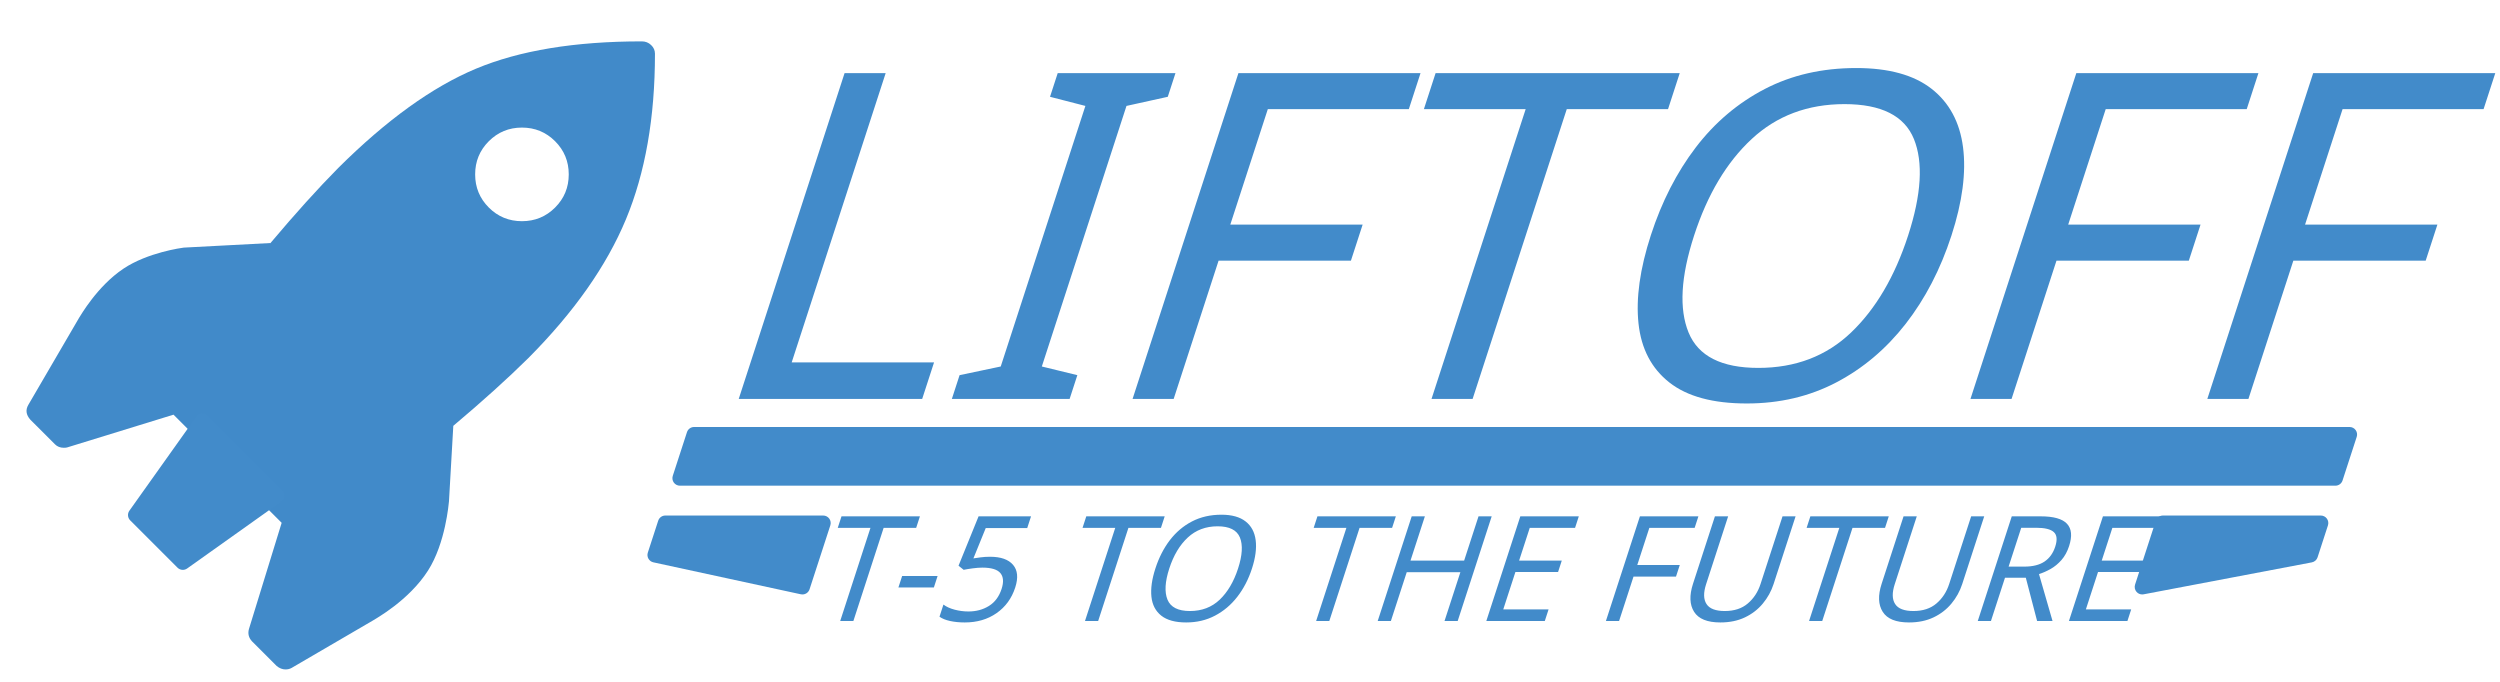
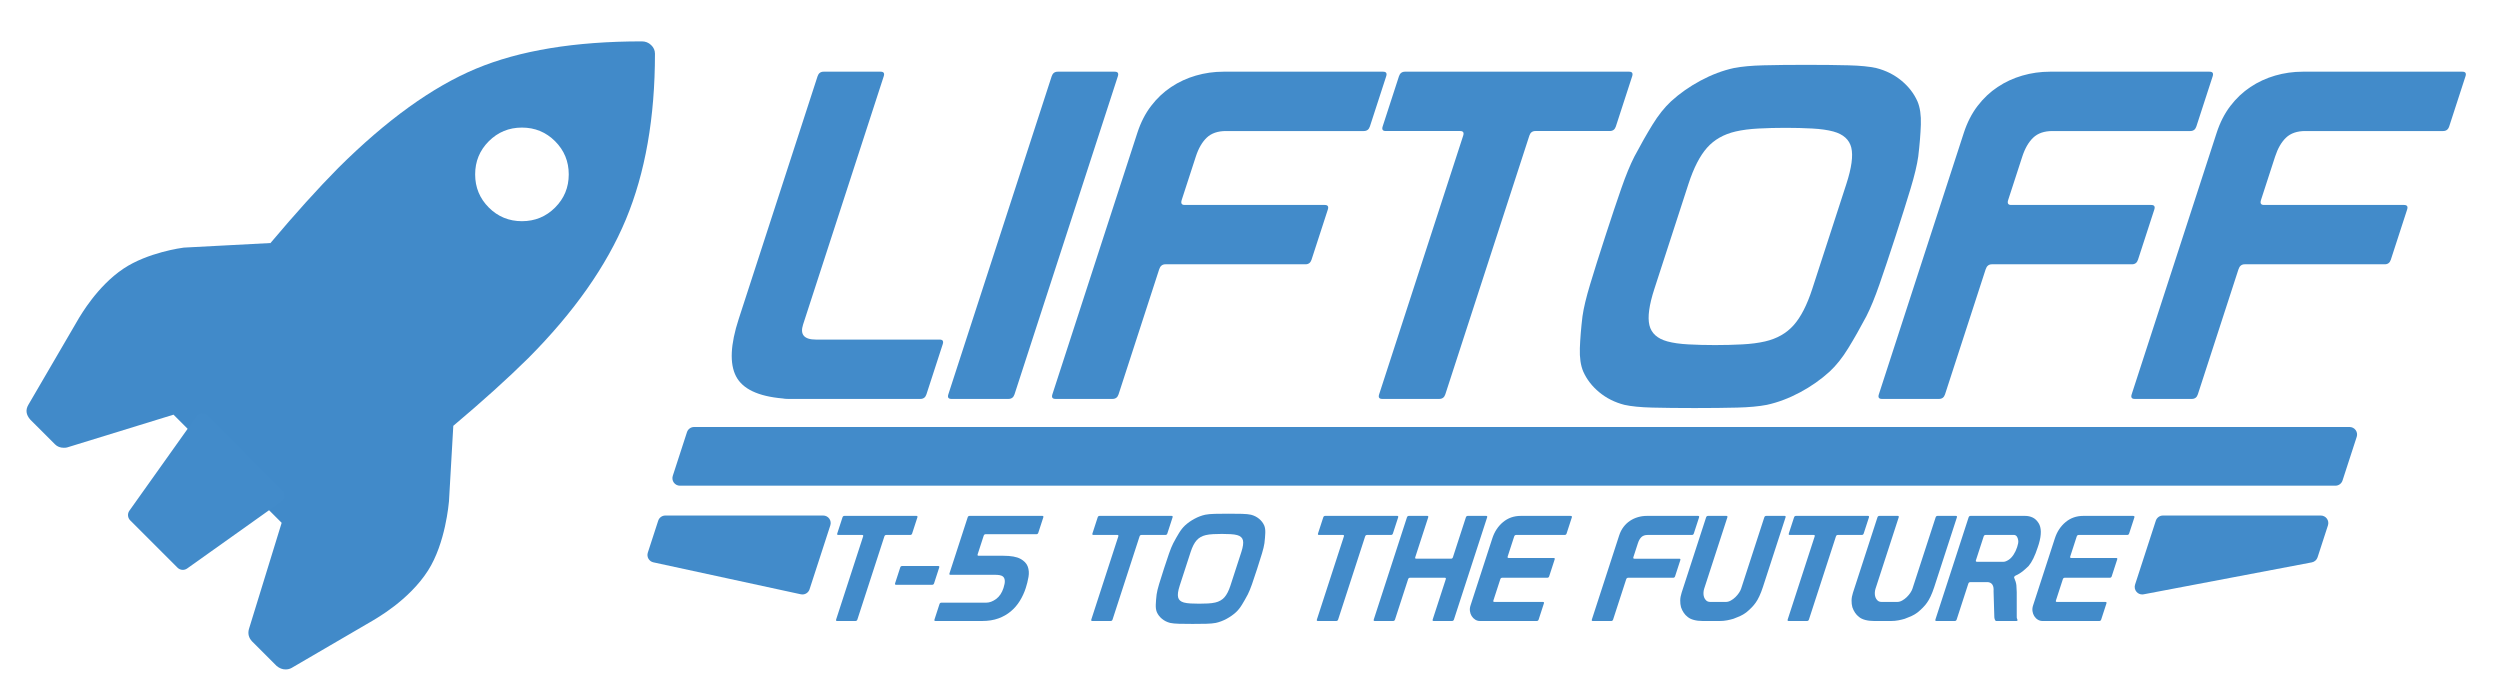
<svg xmlns="http://www.w3.org/2000/svg" version="1.1" id="Layer_1" x="0px" y="0px" width="660px" height="180px" viewBox="0 0 660 180" enable-background="new 0 0 660 180" xml:space="preserve">
  <g>
    <g>
-       <text transform="matrix(0.9511 0 -0.309 0.9511 183.3442 105.3135)" fill="#428BCA" font-family="'Prototype'" font-size="126.676">LIFTOFF</text>
+       <g enable-background="new    ">
+         <path fill="#428BCA" d="M248.886,90.855l-4.306,13.254c-0.261,0.804-0.795,1.205-1.597,1.205h-33.133c-0.644,0-1.246,0-1.807,0     c-0.563,0-1.031-0.04-1.407-0.121c-6.485-0.561-10.591-2.51-12.318-5.843c-1.729-3.333-1.496-8.374,0.696-15.121l20.824-64.097     c0.26-0.801,0.792-1.205,1.596-1.205h15.06c0.803,0,1.074,0.403,0.814,1.205l-21.294,65.542     c-0.861,2.651,0.274,3.976,3.407,3.976h32.65C248.874,89.651,249.146,90.054,248.886,90.855z" />
+         <path fill="#428BCA" d="M279.24,18.929h15.061c0.802,0,1.073,0.403,0.813,1.205l-27.283,83.976     c-0.261,0.804-0.794,1.205-1.596,1.205h-15.061c-0.804,0-1.074-0.401-0.813-1.205l27.283-83.976     C277.904,19.332,278.437,18.929,279.24,18.929z" />
+         <path fill="#428BCA" d="M300.259,35.074c0.887-2.729,2.098-5.1,3.635-7.109c1.535-2.007,3.303-3.674,5.3-5     c1.996-1.325,4.17-2.33,6.521-3.012c2.349-0.682,4.771-1.024,7.261-1.024h42.168c0.803,0,1.073,0.403,0.813,1.205l-4.306,13.253     c-0.262,0.804-0.794,1.206-1.596,1.206h-36.386c-2.169,0-3.864,0.583-5.087,1.747c-1.221,1.165-2.184,2.831-2.889,5     l-3.719,11.446c-0.287,0.884-0.029,1.325,0.774,1.325h36.987c0.803,0,1.074,0.402,0.814,1.205l-4.307,13.253     c-0.261,0.804-0.793,1.205-1.596,1.205h-36.987c-0.804,0-1.349,0.443-1.636,1.325L295.3,104.109     c-0.261,0.804-0.794,1.205-1.597,1.205h-15.06c-0.804,0-1.074-0.401-0.813-1.205L300.259,35.074z" />
+         <path fill="#428BCA" d="M381.563,104.109c-0.261,0.804-0.794,1.205-1.597,1.205h-15.061c-0.803,0-1.074-0.401-0.813-1.205     l22.194-68.313c0.261-0.803-0.011-1.205-0.813-1.205h-19.639c-0.804,0-1.075-0.401-0.813-1.206l4.306-13.253     c0.26-0.801,0.793-1.205,1.596-1.205h59.156c0.803,0,1.074,0.403,0.814,1.205l-4.306,13.253     c-0.262,0.804-0.795,1.206-1.597,1.206h-19.639c-0.804,0-1.335,0.402-1.596,1.205L381.563,104.109z" />
+         <path fill="#428BCA" d="M423.898,62.061c1.539-4.738,2.91-8.834,4.113-12.289c1.201-3.453,2.356-6.266,3.463-8.434     c1.66-3.133,3.256-5.943,4.788-8.434c1.532-2.489,3.161-4.537,4.888-6.145c2.285-2.088,4.888-3.916,7.806-5.481     c2.918-1.567,5.847-2.67,8.787-3.314c2.059-0.401,4.667-0.642,7.825-0.723c3.158-0.079,6.907-0.121,11.244-0.121     c4.338,0,8.059,0.042,11.166,0.121c3.106,0.081,5.558,0.321,7.354,0.723c2.521,0.644,4.734,1.747,6.635,3.314     c1.901,1.566,3.314,3.394,4.243,5.481c0.683,1.608,0.981,3.656,0.896,6.145c-0.087,2.49-0.317,5.301-0.692,8.434     c-0.303,2.168-0.976,4.981-2.018,8.434c-1.043,3.454-2.332,7.55-3.871,12.289l-0.234,0.723c-1.541,4.741-2.914,8.837-4.114,12.29     c-1.202,3.454-2.356,6.265-3.462,8.433c-1.662,3.133-3.257,5.945-4.789,8.435c-1.531,2.49-3.16,4.538-4.888,6.145     c-2.286,2.09-4.886,3.916-7.805,5.481c-2.918,1.565-5.849,2.669-8.788,3.313c-2.058,0.401-4.665,0.644-7.824,0.724     c-3.158,0.079-6.906,0.12-11.244,0.12c-4.337,0-8.059-0.041-11.166-0.12c-3.105-0.08-5.558-0.322-7.355-0.724     c-2.521-0.644-4.733-1.747-6.634-3.313c-1.901-1.565-3.316-3.392-4.244-5.481c-0.683-1.606-0.98-3.654-0.896-6.145     c0.087-2.49,0.316-5.302,0.693-8.435c0.302-2.168,0.974-4.979,2.017-8.433c1.04-3.452,2.331-7.549,3.872-12.29L423.898,62.061z      M464.243,33.929c-2.288,0.121-4.301,0.382-6.037,0.783c-3.127,0.724-5.638,2.15-7.534,4.278     c-1.896,2.129-3.536,5.322-4.919,9.578l-9.003,27.711c-1.383,4.258-1.819,7.452-1.305,9.579c0.514,2.128,2.098,3.554,4.755,4.277     c1.476,0.404,3.318,0.664,5.528,0.783c2.209,0.121,4.56,0.182,7.05,0.182c2.489,0,4.879-0.061,7.167-0.182     c2.287-0.119,4.3-0.379,6.038-0.783c3.126-0.723,5.638-2.148,7.534-4.277c1.896-2.127,3.536-5.32,4.919-9.579l9.003-27.711     c1.383-4.255,1.818-7.449,1.305-9.578c-0.514-2.127-2.099-3.554-4.755-4.278c-1.478-0.4-3.32-0.662-5.529-0.783     c-2.21-0.12-4.561-0.18-7.05-0.18C468.92,33.749,466.53,33.809,464.243,33.929z" />
+         <path fill="#428BCA" d="M518.448,35.074c0.888-2.729,2.098-5.1,3.635-7.109c1.535-2.007,3.303-3.674,5.3-5     c1.996-1.325,4.17-2.33,6.521-3.012c2.349-0.682,4.771-1.024,7.261-1.024h42.168c0.803,0,1.073,0.403,0.813,1.205l-4.306,13.253     c-0.262,0.804-0.794,1.206-1.596,1.206h-36.386c-2.169,0-3.864,0.583-5.087,1.747c-1.221,1.165-2.184,2.831-2.889,5     l-3.719,11.446c-0.287,0.884-0.029,1.325,0.774,1.325h36.987c0.803,0,1.074,0.402,0.814,1.205l-4.307,13.253     c-0.261,0.804-0.793,1.205-1.596,1.205h-36.987c-0.804,0-1.349,0.443-1.636,1.325l-10.726,33.012     c-0.261,0.804-0.794,1.205-1.597,1.205h-15.059c-0.805,0-1.075-0.401-0.814-1.205L518.448,35.074z" />
+         <path fill="#428BCA" d="M585.193,35.074c0.887-2.729,2.098-5.1,3.635-7.109c1.535-2.007,3.303-3.674,5.299-5     c1.998-1.325,4.17-2.33,6.521-3.012c2.348-0.682,4.77-1.024,7.26-1.024h42.17c0.801,0,1.072,0.403,0.813,1.205l-4.306,13.253     c-0.262,0.804-0.794,1.206-1.596,1.206h-36.386c-2.169,0-3.864,0.583-5.086,1.747c-1.222,1.165-2.185,2.831-2.89,5l-3.719,11.446     c-0.287,0.884-0.029,1.325,0.774,1.325h36.987c0.803,0,1.075,0.402,0.813,1.205l-4.305,13.253     c-0.262,0.804-0.794,1.205-1.597,1.205h-36.987c-0.804,0-1.35,0.443-1.636,1.325l-10.726,33.012     c-0.261,0.804-0.793,1.205-1.596,1.205h-15.061c-0.803,0-1.074-0.401-0.813-1.205L585.193,35.074z" />
+       </g>
      <g>
        <polygon fill="#428BCA" points="616.541,126.24 179.498,126.24 183.246,114.706 620.289,114.706    " />
-         <path fill="#428BCA" d="M616.541,128.224H179.498c-0.635,0-1.232-0.304-1.605-0.817c-0.373-0.515-0.478-1.175-0.282-1.779     l3.748-11.534c0.266-0.817,1.028-1.37,1.888-1.37h437.043c0.636,0,1.231,0.303,1.605,0.816c0.373,0.515,0.478,1.176,0.281,1.78     l-3.748,11.533C618.163,127.671,617.401,128.224,616.541,128.224z M182.229,124.256H615.1l2.458-7.565h-432.87L182.229,124.256z" />
+         <path fill="#428BCA" d="M616.541,128.225H179.498c-0.635,0-1.232-0.305-1.605-0.817c-0.373-0.515-0.478-1.175-0.282-1.779     l3.748-11.534c0.266-0.816,1.028-1.369,1.888-1.369H620.29c0.636,0,1.231,0.303,1.604,0.815c0.373,0.515,0.479,1.176,0.281,1.78     l-3.748,11.533C618.163,127.671,617.401,128.225,616.541,128.225z M182.229,124.256H615.1l2.458-7.564h-432.87L182.229,124.256z" />
      </g>
      <g>
-         <text transform="matrix(0.9511 0 -0.309 0.9511 212.7939 163.9404)" fill="#428BCA" font-family="'Prototype'" font-size="40.685">T-5 TO THE FUTURE</text>
+         <g enable-background="new    ">
+           <path fill="#428BCA" d="M226.348,163.554c-0.084,0.259-0.256,0.388-0.514,0.388h-4.837c-0.258,0-0.345-0.129-0.261-0.388      l7.128-21.94c0.084-0.257-0.003-0.387-0.261-0.387h-6.308c-0.258,0-0.345-0.129-0.261-0.387l1.383-4.256      c0.083-0.258,0.255-0.389,0.513-0.389h19c0.257,0,0.344,0.131,0.261,0.389l-1.383,4.256c-0.084,0.258-0.256,0.387-0.513,0.387      h-6.308c-0.258,0-0.429,0.13-0.513,0.387L226.348,163.554z" />
+           <path fill="#428BCA" d="M237.673,149.778c0.075-0.231,0.241-0.349,0.5-0.349h9.519c0.258,0,0.346,0.131,0.262,0.388l-1.357,4.18      c-0.084,0.258-0.256,0.386-0.514,0.386h-9.519c-0.259,0-0.345-0.128-0.261-0.386L237.673,149.778z" />
+           <path fill="#428BCA" d="M246.963,163.941c-0.259,0-0.345-0.129-0.261-0.388l1.32-4.062c0.084-0.259,0.253-0.389,0.512-0.389      h11.841c0.852,0,1.718-0.322,2.598-0.967s1.53-1.611,1.949-2.902c0.26-0.799,0.374-1.432,0.346-1.896      c-0.03-0.464-0.162-0.813-0.396-1.045c-0.233-0.231-0.541-0.379-0.92-0.444c-0.379-0.063-0.775-0.097-1.188-0.097h-11.841      c-0.259,0-0.345-0.129-0.261-0.387l4.803-14.781c0.083-0.258,0.254-0.389,0.513-0.389h19.193c0.257,0,0.344,0.131,0.261,0.389      l-1.32,4.063c-0.084,0.258-0.256,0.387-0.513,0.387H260.21c-0.259,0-0.43,0.13-0.513,0.387l-1.597,4.914      c-0.084,0.259,0.003,0.388,0.262,0.388h6.539c1.986,0,3.475,0.265,4.463,0.794c0.989,0.529,1.641,1.205,1.952,2.031      s0.383,1.74,0.21,2.746c-0.172,1.008-0.413,1.988-0.723,2.941c-0.395,1.213-0.918,2.349-1.571,3.405      c-0.653,1.058-1.449,1.98-2.389,2.767c-0.939,0.788-2.03,1.406-3.273,1.857s-2.664,0.678-4.264,0.678H246.963z" />
+           <path fill="#428BCA" d="M293.717,163.554c-0.084,0.259-0.256,0.388-0.514,0.388h-4.837c-0.258,0-0.345-0.129-0.261-0.388      l7.128-21.94c0.084-0.257-0.003-0.387-0.261-0.387h-6.308c-0.258,0-0.345-0.129-0.261-0.387l1.383-4.256      c0.083-0.258,0.255-0.389,0.513-0.389h18.999c0.258,0,0.345,0.131,0.262,0.389l-1.383,4.256      c-0.084,0.258-0.256,0.387-0.513,0.387h-6.308c-0.258,0-0.429,0.13-0.513,0.387L293.717,163.554z" />
+           <path fill="#428BCA" d="M307.313,150.05c0.494-1.522,0.935-2.838,1.321-3.948c0.386-1.108,0.756-2.012,1.112-2.707      c0.532-1.006,1.046-1.909,1.537-2.71c0.492-0.799,1.016-1.456,1.569-1.973c0.734-0.671,1.57-1.257,2.508-1.761      s1.877-0.857,2.822-1.064c0.662-0.129,1.499-0.206,2.514-0.232c1.014-0.025,2.218-0.038,3.61-0.038      c1.394,0,2.589,0.013,3.587,0.038c0.997,0.026,1.785,0.104,2.361,0.232c0.811,0.207,1.521,0.561,2.131,1.064      c0.611,0.504,1.064,1.09,1.363,1.761c0.22,0.517,0.315,1.174,0.288,1.973c-0.028,0.801-0.103,1.704-0.223,2.71      c-0.098,0.695-0.313,1.599-0.647,2.707c-0.335,1.11-0.749,2.426-1.243,3.948l-0.075,0.231c-0.495,1.523-0.937,2.839-1.322,3.947      c-0.387,1.109-0.757,2.012-1.112,2.709c-0.532,1.006-1.046,1.909-1.537,2.708c-0.492,0.801-1.016,1.458-1.569,1.974      c-0.735,0.672-1.57,1.258-2.508,1.762c-0.938,0.503-1.879,0.856-2.822,1.064c-0.661,0.127-1.499,0.205-2.514,0.231      c-1.014,0.025-2.217,0.038-3.61,0.038c-1.393,0-2.589-0.013-3.587-0.038c-0.997-0.026-1.784-0.104-2.361-0.231      c-0.811-0.208-1.521-0.562-2.131-1.064c-0.611-0.504-1.065-1.09-1.363-1.762c-0.22-0.516-0.315-1.173-0.288-1.974      c0.028-0.799,0.103-1.702,0.223-2.708c0.097-0.697,0.313-1.6,0.647-2.709c0.334-1.108,0.749-2.424,1.244-3.947L307.313,150.05z       M320.271,141.015c-0.735,0.038-1.382,0.122-1.939,0.251c-1.004,0.232-1.811,0.69-2.42,1.373      c-0.609,0.685-1.136,1.71-1.58,3.077l-2.891,8.899c-0.445,1.368-0.584,2.394-0.42,3.076c0.166,0.685,0.674,1.142,1.527,1.373      c0.474,0.131,1.065,0.215,1.775,0.252c0.709,0.039,1.465,0.059,2.265,0.059s1.567-0.02,2.302-0.059      c0.734-0.037,1.381-0.121,1.939-0.252c1.004-0.231,1.811-0.688,2.42-1.373c0.609-0.683,1.135-1.708,1.58-3.076l2.891-8.899      c0.444-1.367,0.584-2.393,0.42-3.077c-0.166-0.683-0.674-1.141-1.527-1.373c-0.475-0.129-1.066-0.213-1.775-0.251      c-0.711-0.039-1.465-0.059-2.265-0.059S321.006,140.976,320.271,141.015z" />
+           <path fill="#428BCA" d="M353.27,163.554c-0.084,0.259-0.256,0.388-0.514,0.388h-4.837c-0.258,0-0.345-0.129-0.261-0.388      l7.128-21.94c0.084-0.257-0.003-0.387-0.261-0.387h-6.308c-0.258,0-0.345-0.129-0.261-0.387l1.383-4.256      c0.083-0.258,0.254-0.389,0.512-0.389h19c0.258,0,0.345,0.131,0.262,0.389l-1.383,4.256c-0.084,0.258-0.256,0.387-0.513,0.387      h-6.308c-0.258,0-0.429,0.13-0.513,0.387L353.27,163.554z" />
+           <path fill="#428BCA" d="M371.435,136.584c0.083-0.258,0.253-0.389,0.513-0.389h4.836c0.258,0,0.345,0.131,0.262,0.389      l-3.42,10.523c-0.084,0.259,0.004,0.389,0.262,0.389h9.17c0.258,0,0.43-0.13,0.514-0.389l3.42-10.523      c0.083-0.258,0.254-0.389,0.512-0.389h4.838c0.258,0,0.344,0.131,0.261,0.389l-8.763,26.97      c-0.084,0.259-0.255,0.388-0.513,0.388h-4.837c-0.258,0-0.345-0.129-0.261-0.388l3.457-10.641      c0.084-0.257-0.004-0.388-0.262-0.388h-9.171c-0.258,0-0.429,0.131-0.513,0.388l-3.457,10.641      c-0.084,0.259-0.255,0.388-0.513,0.388h-4.837c-0.259,0-0.345-0.129-0.261-0.388L371.435,136.584z" />
+           <path fill="#428BCA" d="M393.976,142.117c0.569-1.755,1.509-3.18,2.82-4.276c1.311-1.097,2.87-1.646,4.675-1.646h13.119      c0.334,0,0.46,0.131,0.377,0.389l-1.383,4.256c-0.084,0.258-0.256,0.387-0.514,0.387h-12.808c-0.259,0-0.433,0.143-0.525,0.426      l-1.71,5.263c-0.084,0.259,0.003,0.388,0.262,0.388h11.879c0.258,0,0.346,0.129,0.262,0.386l-1.445,4.45      c-0.084,0.259-0.256,0.387-0.514,0.387h-11.879c-0.259,0-0.429,0.131-0.513,0.388l-1.823,5.61      c-0.084,0.258,0.002,0.388,0.262,0.388h12.807c0.258,0,0.347,0.129,0.263,0.386l-1.383,4.257      c-0.084,0.259-0.256,0.388-0.514,0.388h-14.975c-0.465,0-0.89-0.121-1.274-0.368c-0.384-0.244-0.694-0.561-0.93-0.948      c-0.236-0.387-0.386-0.818-0.449-1.295c-0.064-0.479-0.017-0.962,0.143-1.452L393.976,142.117z" />
+           <path fill="#428BCA" d="M427.453,141.381c0.285-0.877,0.674-1.637,1.168-2.283c0.492-0.645,1.061-1.18,1.701-1.605      c0.643-0.425,1.34-0.748,2.095-0.967s1.532-0.33,2.333-0.33h13.543c0.258,0,0.344,0.131,0.261,0.389l-1.384,4.256      c-0.083,0.258-0.254,0.387-0.512,0.387h-11.686c-0.697,0-1.241,0.188-1.634,0.562c-0.394,0.374-0.702,0.909-0.928,1.606      l-1.194,3.676c-0.093,0.284-0.01,0.426,0.248,0.426h11.879c0.258,0,0.346,0.129,0.262,0.387l-1.383,4.256      c-0.084,0.259-0.255,0.387-0.513,0.387h-11.879c-0.259,0-0.433,0.143-0.525,0.427l-3.444,10.602      c-0.084,0.259-0.256,0.388-0.514,0.388h-4.837c-0.258,0-0.345-0.129-0.261-0.388L427.453,141.381z" />
+           <path fill="#428BCA" d="M466.287,136.195h4.836c0.258,0,0.345,0.131,0.262,0.389l-5.972,18.38      c-0.302,0.929-0.62,1.747-0.954,2.458c-0.334,0.709-0.662,1.283-0.985,1.721c-0.288,0.413-0.655,0.846-1.098,1.297      c-0.443,0.451-0.909,0.871-1.395,1.258c-0.514,0.387-1.071,0.715-1.675,0.986c-0.605,0.271-1.168,0.497-1.691,0.678      c-0.514,0.154-1.074,0.29-1.68,0.406s-1.243,0.174-1.914,0.174h-4.527c-0.852,0-1.615-0.09-2.292-0.271      c-0.677-0.18-1.219-0.438-1.625-0.773c-0.433-0.336-0.78-0.697-1.041-1.083c-0.331-0.49-0.581-0.993-0.748-1.509      c-0.151-0.568-0.22-1.168-0.208-1.801c0.011-0.631,0.134-1.309,0.369-2.031l6.462-19.889c0.083-0.258,0.255-0.389,0.513-0.389      h4.838c0.256,0,0.344,0.131,0.261,0.389l-6.136,18.883c-0.1,0.31-0.158,0.664-0.172,1.064c-0.014,0.399,0.039,0.773,0.158,1.122      s0.313,0.645,0.582,0.89c0.268,0.246,0.635,0.368,1.1,0.368h4.063c0.438,0,0.879-0.122,1.319-0.368      c0.44-0.245,0.84-0.541,1.198-0.89s0.673-0.723,0.945-1.122c0.271-0.4,0.462-0.768,0.57-1.104l6.123-18.844      C465.856,136.326,466.027,136.195,466.287,136.195z" />
+           <path fill="#428BCA" d="M477.559,163.554c-0.084,0.259-0.256,0.388-0.514,0.388h-4.837c-0.258,0-0.345-0.129-0.261-0.388      l7.128-21.94c0.084-0.257-0.003-0.387-0.261-0.387h-6.308c-0.258,0-0.345-0.129-0.261-0.387l1.383-4.256      c0.083-0.258,0.254-0.389,0.512-0.389h19c0.258,0,0.345,0.131,0.262,0.389l-1.383,4.256c-0.084,0.258-0.256,0.387-0.513,0.387      h-6.308c-0.258,0-0.429,0.13-0.513,0.387L477.559,163.554z" />
+           <path fill="#428BCA" d="M511.521,136.195h4.836c0.258,0,0.345,0.131,0.262,0.389l-5.972,18.38      c-0.302,0.929-0.62,1.747-0.954,2.458c-0.334,0.709-0.662,1.283-0.985,1.721c-0.288,0.413-0.655,0.846-1.098,1.297      c-0.443,0.451-0.909,0.871-1.395,1.258c-0.514,0.387-1.071,0.715-1.675,0.986c-0.605,0.271-1.168,0.497-1.691,0.678      c-0.514,0.154-1.074,0.29-1.68,0.406s-1.243,0.174-1.914,0.174h-4.527c-0.852,0-1.615-0.09-2.292-0.271      c-0.677-0.18-1.219-0.438-1.625-0.773c-0.433-0.336-0.78-0.697-1.041-1.083c-0.331-0.49-0.581-0.993-0.748-1.509      c-0.151-0.568-0.22-1.168-0.208-1.801c0.011-0.631,0.134-1.309,0.369-2.031l6.462-19.889c0.083-0.258,0.255-0.389,0.513-0.389      h4.838c0.256,0,0.344,0.131,0.261,0.389l-6.136,18.883c-0.1,0.31-0.158,0.664-0.172,1.064c-0.014,0.399,0.039,0.773,0.158,1.122      s0.313,0.645,0.582,0.89c0.268,0.246,0.635,0.368,1.1,0.368h4.063c0.438,0,0.879-0.122,1.319-0.368      c0.44-0.245,0.84-0.541,1.198-0.89s0.673-0.723,0.945-1.122c0.271-0.4,0.462-0.768,0.57-1.104l6.123-18.844      C511.091,136.326,511.262,136.195,511.521,136.195z" />
+           <path fill="#428BCA" d="M520.227,136.195h14.395c0.723,0,1.386,0.143,1.991,0.427c0.604,0.284,1.127,0.774,1.573,1.47      c0.766,1.214,0.79,3.045,0.072,5.495l-0.289,0.89c-0.738,2.271-1.546,3.922-2.423,4.953c-0.529,0.517-1.056,0.988-1.581,1.413      s-1.183,0.819-1.97,1.181c-0.034,0.025-0.079,0.064-0.134,0.115c-0.057,0.053-0.097,0.117-0.122,0.193      c-0.017,0.053-0.021,0.104-0.011,0.156c0.341,0.773,0.54,1.45,0.598,2.031c0.056,0.58,0.086,1.18,0.092,1.799l0.004,6.539      c-0.016,0.207,0.021,0.394,0.108,0.563c0.087,0.168,0.123,0.276,0.106,0.328c-0.043,0.129-0.142,0.193-0.296,0.193h-5.34      c-0.155,0-0.279-0.136-0.371-0.406c-0.094-0.271-0.136-0.496-0.128-0.678l-0.199-6.771c0.107-1.444-0.368-2.244-1.426-2.399      h-4.722c-0.258,0-0.429,0.13-0.513,0.388l-3.08,9.479c-0.084,0.259-0.255,0.388-0.513,0.388h-4.837      c-0.259,0-0.345-0.129-0.261-0.388l8.763-26.97C519.798,136.326,519.969,136.195,520.227,136.195z M524.203,141.227      c-0.258,0-0.429,0.13-0.513,0.387l-2.049,6.308c-0.084,0.259,0.016,0.388,0.3,0.388h7.004c0.361,0,0.819-0.181,1.375-0.542      c0.462-0.31,0.886-0.761,1.272-1.354c0.386-0.594,0.697-1.25,0.932-1.973c0.118-0.361,0.205-0.691,0.263-0.988      c0.057-0.296,0.063-0.572,0.019-0.831c-0.136-0.852-0.476-1.315-1.018-1.394H524.203z" />
+           <path fill="#428BCA" d="M542.488,142.117c0.57-1.755,1.51-3.18,2.82-4.276s2.869-1.646,4.676-1.646h13.117      c0.336,0,0.461,0.131,0.378,0.389l-1.384,4.256c-0.083,0.258-0.255,0.387-0.513,0.387h-12.808c-0.259,0-0.434,0.143-0.525,0.426      l-1.709,5.263c-0.084,0.259,0.002,0.388,0.261,0.388h11.879c0.258,0,0.346,0.129,0.262,0.386l-1.446,4.45      c-0.084,0.259-0.255,0.387-0.513,0.387h-11.879c-0.259,0-0.429,0.131-0.513,0.388l-1.822,5.61      c-0.084,0.258,0.002,0.388,0.26,0.388h12.809c0.258,0,0.346,0.129,0.262,0.386l-1.383,4.257      c-0.084,0.259-0.256,0.388-0.514,0.388h-14.975c-0.465,0-0.889-0.121-1.273-0.368c-0.385-0.244-0.695-0.561-0.931-0.948      c-0.235-0.387-0.386-0.818-0.449-1.295c-0.064-0.479-0.017-0.962,0.143-1.452L542.488,142.117z" />
+         </g>
      </g>
      <g>
-         <polygon fill="#428BCA" points="175.651,138.084 217.321,138.084 211.84,154.95 172.91,146.517    " />
-         <path fill="#428BCA" d="M211.842,156.935c-0.14,0-0.281-0.015-0.422-0.044l-38.93-8.435c-0.549-0.118-1.021-0.463-1.3-0.95     c-0.28-0.487-0.34-1.068-0.167-1.603l2.741-8.434c0.266-0.817,1.028-1.37,1.887-1.37h41.67c0.635,0,1.231,0.304,1.605,0.817     c0.373,0.515,0.478,1.176,0.281,1.779l-5.481,16.867C213.457,156.396,212.685,156.935,211.842,156.935z M175.476,145.042     l35.032,7.589l4.083-12.563h-37.497L175.476,145.042z" />
+         <polygon fill="#428BCA" points="175.651,138.084 217.321,138.084 211.84,154.95 172.91,146.518    " />
+         <path fill="#428BCA" d="M211.842,156.936c-0.14,0-0.281-0.016-0.422-0.045l-38.93-8.435c-0.549-0.118-1.021-0.463-1.3-0.95     c-0.28-0.486-0.34-1.068-0.167-1.604l2.741-8.434c0.266-0.816,1.028-1.369,1.887-1.369h41.67c0.635,0,1.231,0.303,1.605,0.816     c0.373,0.516,0.478,1.176,0.281,1.779l-5.481,16.867C213.457,156.396,212.685,156.936,211.842,156.936z M175.476,145.042     l35.032,7.589l4.083-12.563h-37.497L175.476,145.042z" />
      </g>
      <g>
-         <polygon fill="#428BCA" points="612.692,138.084 571.022,138.084 565.543,154.95 609.953,146.517    " />
-         <path fill="#428BCA" d="M565.543,156.935c-0.564,0-1.109-0.24-1.489-0.673c-0.464-0.525-0.615-1.258-0.399-1.925l5.48-16.867     c0.266-0.817,1.028-1.37,1.888-1.37h41.67c0.637,0,1.232,0.304,1.605,0.817c0.374,0.515,0.478,1.176,0.282,1.779l-2.74,8.435     c-0.224,0.688-0.805,1.201-1.518,1.335l-44.409,8.435C565.789,156.923,565.665,156.935,565.543,156.935z M572.464,140.067     l-3.998,12.309l39.963-7.59l1.532-4.719H572.464z" />
+         <polygon fill="#428BCA" points="612.692,138.084 571.021,138.084 565.543,154.95 609.953,146.518    " />
+         <path fill="#428BCA" d="M565.543,156.936c-0.564,0-1.109-0.24-1.489-0.674c-0.464-0.525-0.614-1.258-0.398-1.925l5.479-16.867     c0.267-0.817,1.028-1.37,1.889-1.37h41.67c0.637,0,1.231,0.305,1.604,0.817c0.374,0.515,0.479,1.176,0.282,1.778l-2.74,8.436     c-0.224,0.688-0.805,1.201-1.518,1.335l-44.409,8.435C565.789,156.923,565.665,156.936,565.543,156.936z M572.464,140.066     l-3.998,12.31l39.963-7.59l1.532-4.72H572.464z" />
      </g>
    </g>
    <g>
-       <path fill="#418AC9" d="M171.889,11.888c-0.677-0.643-1.49-0.966-2.439-0.965c-17.677-0.001-32.274,2.404-43.789,7.213    c-11.512,4.811-23.637,13.549-36.371,26.213c-5.42,5.487-11.38,12.091-17.881,19.811l-22.882,1.208    c-0.519,0.065-9.54,1.276-15.938,5.56c-6.958,4.658-11.331,12.438-11.683,12.931L7.505,106.835    c-0.813,1.353-0.644,2.674,0.508,3.962l6.502,6.502c0.608,0.61,1.389,0.913,2.336,0.913c0.407,0.002,0.71-0.032,0.916-0.102    l28.042-8.638l28.548,28.553l-8.637,28.04c-0.336,1.219-0.066,2.303,0.814,3.251l6.502,6.504c0.746,0.606,1.524,0.913,2.337,0.911    c0.61,0,1.152-0.136,1.626-0.407l21.475-12.526c0.498-0.354,9.438-5.19,14.532-13.183c4.62-7.249,5.457-17.713,5.521-18.227    l1.145-19.969c7.722-6.504,14.328-12.462,19.813-17.884c12.06-12.124,20.643-24.332,25.756-36.623    c5.114-12.295,7.67-26.875,7.67-43.74C172.908,13.293,172.57,12.533,171.889,11.888z M146.547,54.791    c-2.4,2.401-5.319,3.603-8.752,3.604c-3.433-0.001-6.348-1.202-8.752-3.604c-2.4-2.403-3.604-5.321-3.604-8.753    c0.001-3.432,1.203-6.35,3.604-8.753c2.402-2.401,5.321-3.603,8.751-3.603c3.434,0,6.351,1.201,8.753,3.604    c2.401,2.402,3.603,5.32,3.603,8.75C150.15,49.471,148.952,52.385,146.547,54.791z" />
+       <path fill="#418AC9" d="M171.889,11.888c-0.677-0.643-1.49-0.966-2.439-0.965c-17.677-0.001-32.274,2.404-43.789,7.213    c-11.512,4.811-23.637,13.549-36.371,26.213C83.87,49.836,77.91,56.44,71.409,64.16l-22.882,1.208    c-0.519,0.065-9.54,1.276-15.938,5.56c-6.958,4.658-11.331,12.438-11.683,12.931L7.505,106.835    c-0.813,1.353-0.644,2.674,0.508,3.962l6.502,6.502c0.608,0.61,1.389,0.913,2.336,0.913c0.407,0.002,0.71-0.032,0.916-0.103    l28.042-8.637l28.548,28.553l-8.637,28.039c-0.336,1.22-0.066,2.304,0.814,3.252l6.502,6.504c0.746,0.605,1.524,0.912,2.337,0.91    c0.61,0,1.152-0.135,1.626-0.406l21.475-12.526c0.498-0.354,9.438-5.19,14.532-13.183c4.62-7.249,5.457-17.713,5.521-18.227    l1.145-19.97c7.722-6.504,14.328-12.462,19.813-17.884c12.06-12.124,20.643-24.332,25.756-36.623    c5.114-12.295,7.67-26.875,7.67-43.74C172.908,13.293,172.57,12.533,171.889,11.888z M146.547,54.791    c-2.4,2.401-5.319,3.603-8.752,3.604c-3.433-0.001-6.348-1.202-8.752-3.604c-2.4-2.403-3.604-5.321-3.604-8.753    c0.001-3.432,1.203-6.35,3.604-8.753c2.402-2.401,5.321-3.603,8.751-3.603c3.434,0,6.351,1.201,8.753,3.604    c2.401,2.402,3.603,5.32,3.603,8.75C150.15,49.471,148.952,52.385,146.547,54.791z" />
      <g>
        <polygon fill="#428BCA" points="35.775,135.973 48.261,148.46 73.1,130.794 53.441,111.135    " />
-         <path fill="#428BCA" d="M48.262,150.445c-0.511,0-1.02-0.197-1.403-0.581l-12.486-12.487c-0.685-0.686-0.776-1.765-0.214-2.554     l17.666-24.838c0.339-0.477,0.87-0.779,1.451-0.828c0.584-0.049,1.156,0.162,1.569,0.574l19.659,19.659     c0.413,0.412,0.623,0.986,0.574,1.568c-0.049,0.583-0.352,1.114-0.827,1.452l-24.839,17.667     C49.065,150.323,48.663,150.445,48.262,150.445z M38.365,135.756l10.114,10.115l21.559-15.334l-16.339-16.34L38.365,135.756z" />
+         <path fill="#428BCA" d="M48.262,150.445c-0.511,0-1.02-0.197-1.403-0.581l-12.486-12.487c-0.685-0.686-0.776-1.766-0.214-2.554     l17.666-24.839c0.339-0.477,0.87-0.778,1.451-0.827c0.584-0.05,1.156,0.161,1.569,0.573l19.659,19.66     c0.413,0.411,0.623,0.985,0.574,1.567c-0.049,0.583-0.352,1.114-0.827,1.452l-24.839,17.667     C49.065,150.323,48.663,150.445,48.262,150.445z M38.365,135.756l10.114,10.115l21.559-15.334l-16.339-16.34L38.365,135.756z" />
      </g>
    </g>
  </g>
</svg>
